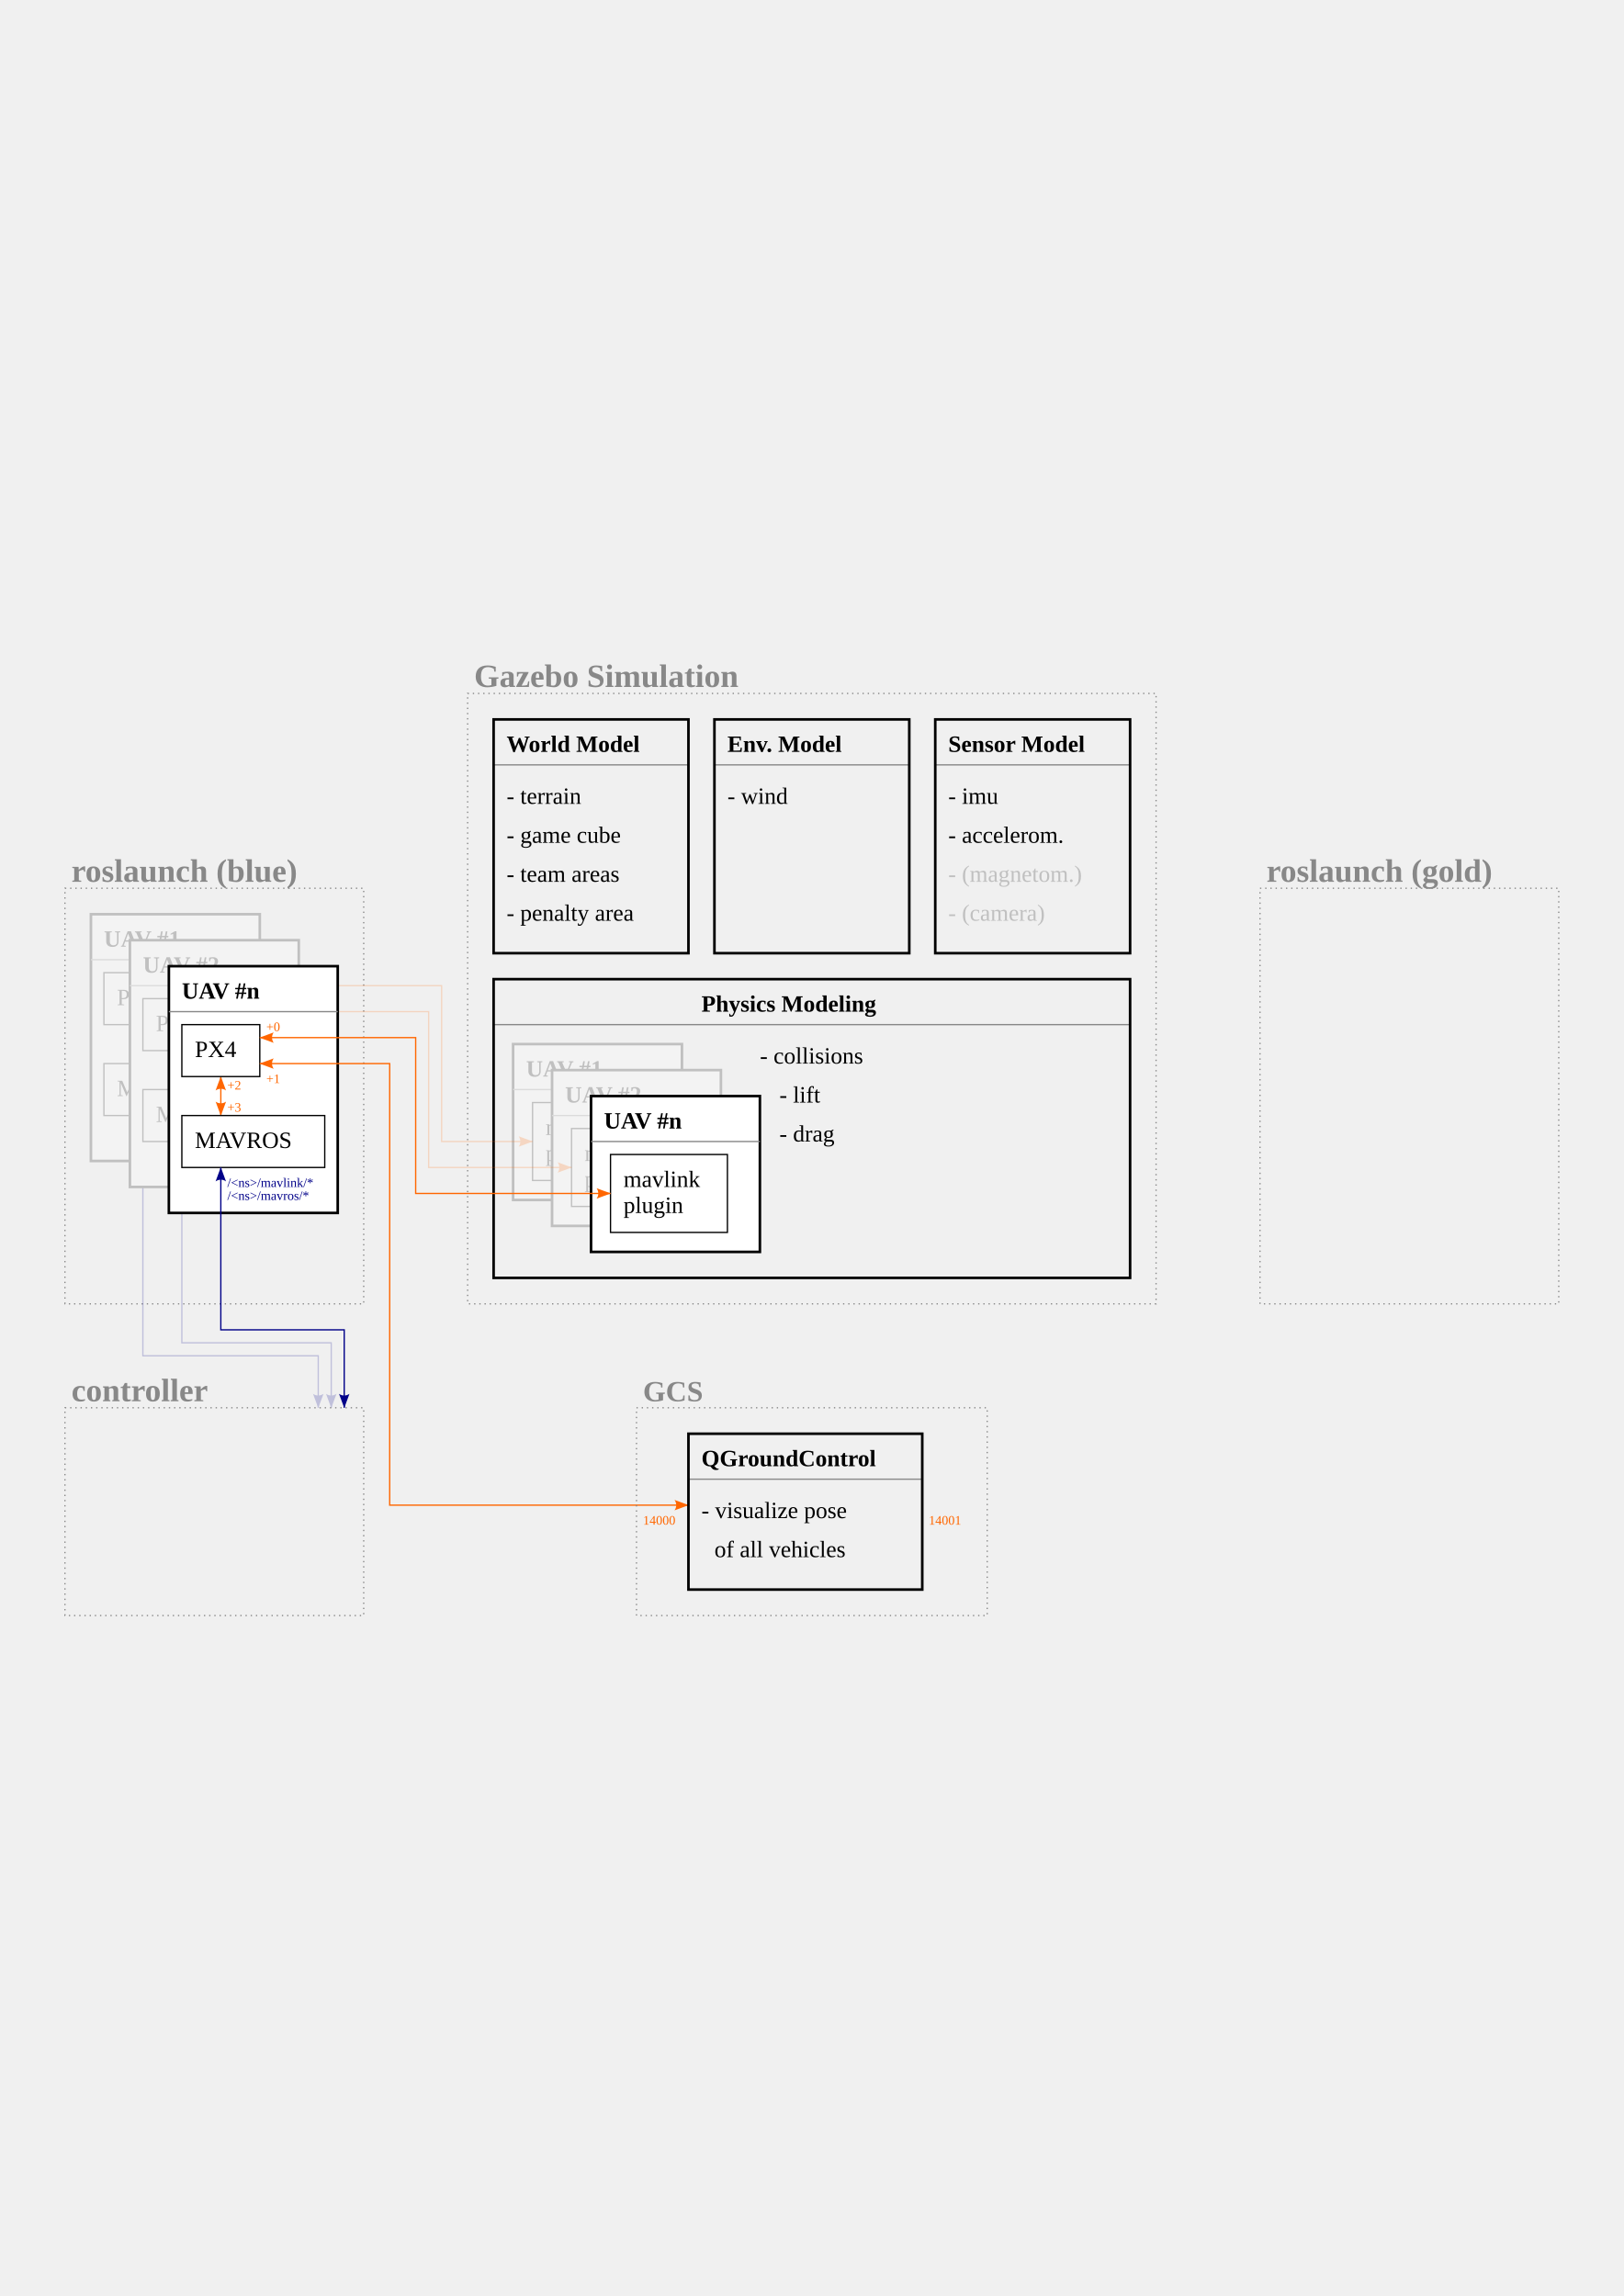
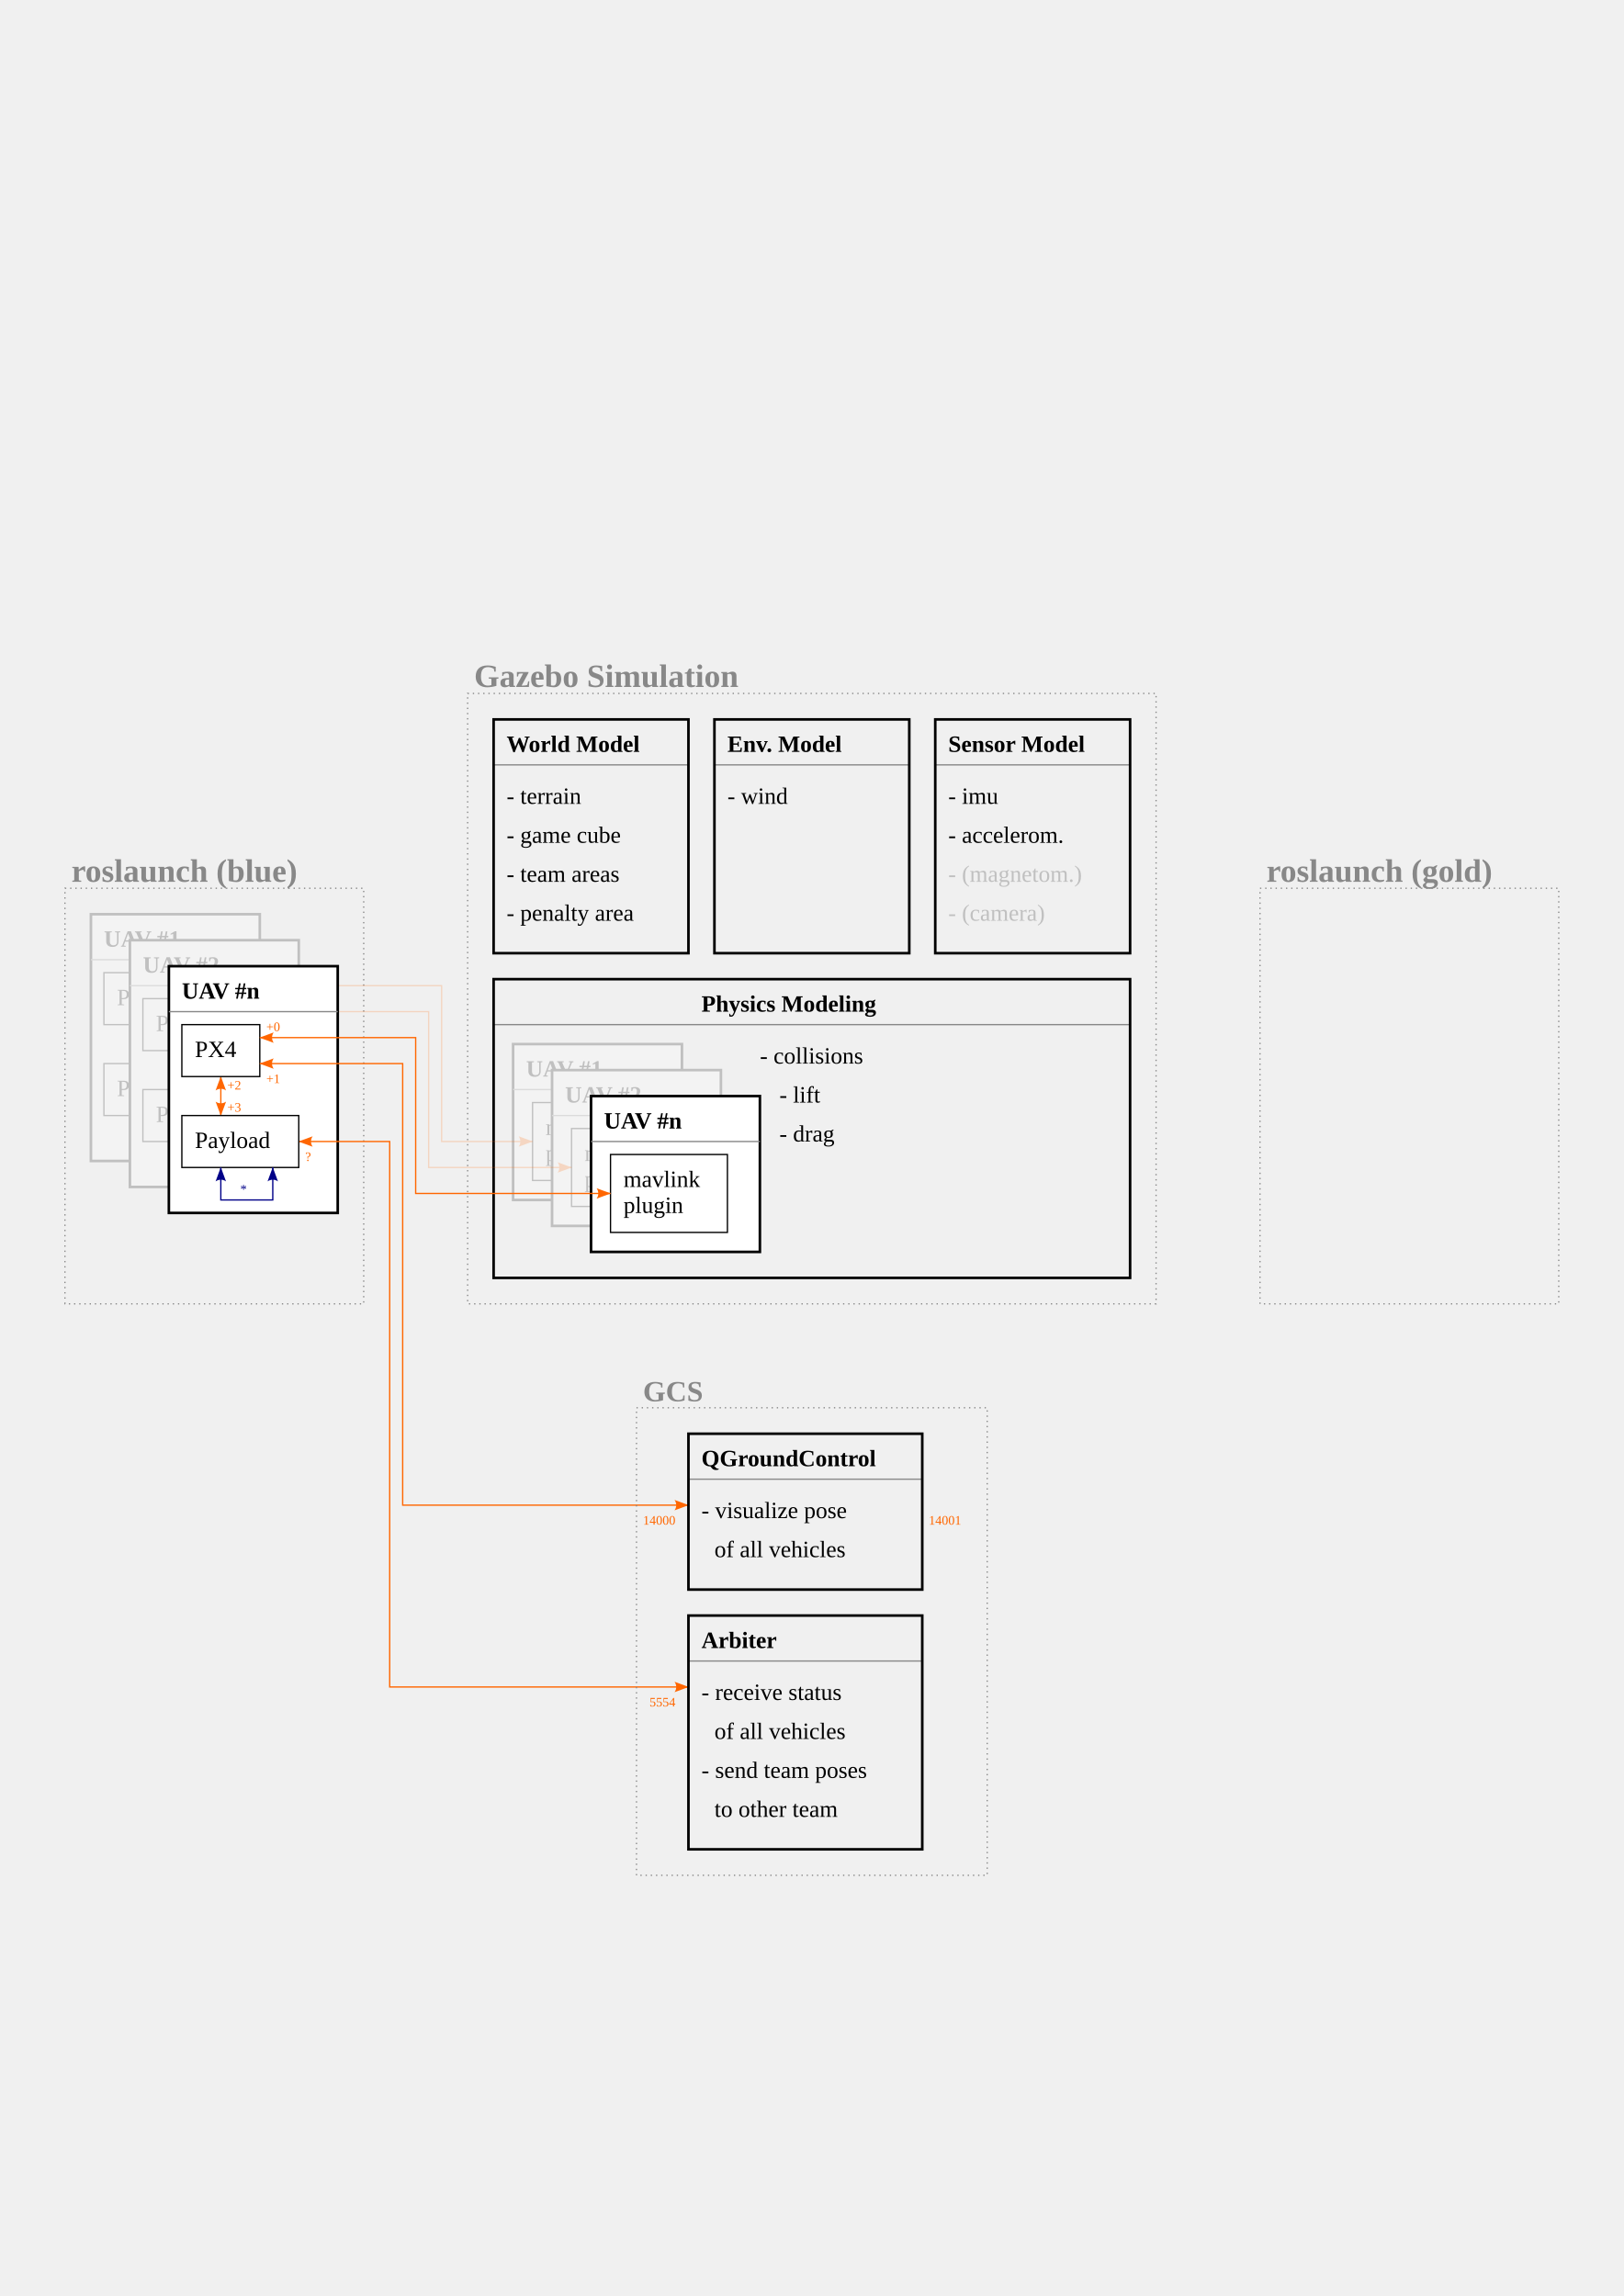
<svg xmlns="http://www.w3.org/2000/svg" height="297mm" style="background:#fff" version="1.1" viewBox="0 0 1250 800" width="210mm">
  <defs>
    <marker id="MavlinkArrowEnd" orient="auto" overflow="visible" refX="0.0" refY="0.0">
      <path d="m8.719 4.034l-10.926-4.018 10.926-4.018c-1.746 2.372-1.736 5.617 0 8.035z" fill="#f60" fill-rule="evenodd" stroke="#f60" stroke-linejoin="round" stroke-width="0" transform="rotate(180) translate(2)" />
    </marker>
    <marker id="MavlinkArrowStart" orient="auto" overflow="visible" refX="0.0" refY="0.0">
      <path d="m8.719 4.034l-10.926-4.018 10.926-4.018c-1.746 2.372-1.736 5.617 0 8.035z" fill="#f60" fill-rule="evenodd" stroke="#f60" stroke-linejoin="round" stroke-width="0" transform="translate(2)" />
    </marker>
    <marker id="RosArrowEnd" orient="auto" overflow="visible" refX="0.0" refY="0.0">
      <path d="m8.719 4.034l-10.926-4.018 10.926-4.018c-1.746 2.372-1.736 5.617 0 8.035z" fill="#008" fill-rule="evenodd" stroke="#008" stroke-linejoin="round" stroke-width="0" transform="rotate(180) translate(2)" />
    </marker>
    <marker id="RosArrowStart" orient="auto" overflow="visible" refX="0.0" refY="0.0">
      <path d="m8.719 4.034l-10.926-4.018 10.926-4.018c-1.746 2.372-1.736 5.617 0 8.035z" fill="#008" fill-rule="evenodd" stroke="#008" stroke-linejoin="round" stroke-width="0" transform="translate(2)" />
    </marker>
  </defs>
  <g id="gazebo" transform="translate(360 50)">
    <rect id="gazebo_box" fill="none" height="470" stroke="#888" stroke-dasharray="1, 3" style="image-rendering:auto" width="530" />
    <text id="gazebo_box_title">
      <tspan fill="#888" font-size="25px" font-weight="bold" x="5" y="-5">Gazebo Simulation</tspan>
    </text>
    <g transform="translate(20 20)">
      <g id="gazebo_world_model">
        <line stroke="#888" x2="150" y1="35" y2="35" />
        <rect fill="none" height="180" stroke="#000" stroke-width="2" width="150" />
        <g transform="translate(10)">
          <text>
            <tspan font-size="18px" font-weight="bold" y="25">World Model</tspan>
          </text>
          <text>
            <tspan font-size="18px" y="65">- terrain</tspan>
          </text>
          <text>
            <tspan font-size="18px" y="95">- game cube</tspan>
          </text>
          <text>
            <tspan font-size="18px" y="125">- team areas</tspan>
          </text>
          <text>
            <tspan font-size="18px" y="155">- penalty area</tspan>
          </text>
        </g>
      </g>
      <g id="gazebo_environment_model" transform="translate(170)">
        <line stroke="#888" x2="150" y1="35" y2="35" />
        <rect fill="none" height="180" stroke="#000" stroke-width="2" width="150" />
        <g transform="translate(10)">
          <text>
            <tspan font-size="18px" font-weight="bold" y="25">Env. Model</tspan>
          </text>
          <text>
            <tspan font-size="18px" y="65">- wind</tspan>
          </text>
        </g>
      </g>
      <g id="gazebo_sensor_model" transform="translate(340)">
        <line stroke="#888" x2="150" y1="35" y2="35" />
        <rect fill="none" height="180" stroke="#000" stroke-width="2" width="150" />
        <g transform="translate(10)">
          <text>
            <tspan font-size="18px" font-weight="bold" y="25">Sensor Model</tspan>
          </text>
          <text>
            <tspan font-size="18px" y="65">- imu</tspan>
          </text>
          <text>
            <tspan font-size="18px" y="95">- accelerom.</tspan>
          </text>
          <text opacity=".2">
            <tspan font-size="18px" y="125">- (magnetom.)</tspan>
          </text>
          <text opacity=".2">
            <tspan font-size="18px" y="155">- (camera)</tspan>
          </text>
        </g>
      </g>
      <g id="gazebo_physic_model" transform="translate(0 200)">
        <line stroke="#888" x2="490" y1="35" y2="35" />
        <rect fill="none" height="230" stroke="#000" stroke-width="2" width="490" />
        <g transform="translate(10)">
          <text>
            <tspan font-size="18px" font-weight="bold" x="150" y="25">Physics Modeling</tspan>
          </text>
        </g>
        <g transform="translate(205)">
          <text>
            <tspan font-size="18px" y="65">- collisions</tspan>
          </text>
          <text>
            <tspan font-size="18px" x="15" y="95">- lift</tspan>
          </text>
          <text>
            <tspan font-size="18px" x="15" y="125">- drag</tspan>
          </text>
        </g>
        <g opacity=".2">
          <g transform="translate(15 50)">
            <rect fill="#fff" height="120" stroke="#000" stroke-width="2" width="130" />
            <line stroke="#888" x2="130" y1="35" y2="35" />
            <g transform="translate(10)">
              <text>
                <tspan font-size="18px" font-weight="bold" y="25">UAV #1</tspan>
              </text>
              <g transform="translate(0 45)">
                <rect fill="none" height="60" stroke="#000" width="90" x="5" />
                <text>
                  <tspan font-size="18px" x="15" y="25">mavlink</tspan>
                </text>
                <text>
                  <tspan font-size="18px" x="15" y="45">plugin</tspan>
                </text>
              </g>
            </g>
          </g>
          <g transform="translate(45 70)">
            <rect fill="#fff" height="120" stroke="#000" stroke-width="2" width="130" />
            <line stroke="#888" x2="130" y1="35" y2="35" />
            <g transform="translate(10)">
              <text>
                <tspan font-size="18px" font-weight="bold" y="25">UAV #2</tspan>
              </text>
              <g transform="translate(0 45)">
                <rect fill="none" height="60" stroke="#000" width="90" x="5" />
                <text>
                  <tspan font-size="18px" x="15" y="25">mavlink</tspan>
                </text>
                <text>
                  <tspan font-size="18px" x="15" y="45">plugin</tspan>
                </text>
              </g>
            </g>
          </g>
        </g>
        <g id="gazebo_blue_uavN" transform="translate(75 90)">
          <rect fill="#fff" height="120" stroke="#000" stroke-width="2" width="130" />
          <line stroke="#888" x2="130" y1="35" y2="35" />
          <g transform="translate(10)">
            <text>
              <tspan font-size="18px" font-weight="bold" y="25">UAV #n</tspan>
            </text>
            <g transform="translate(0 45)">
              <rect fill="none" height="60" stroke="#000" width="90" x="5" />
              <text>
                <tspan font-size="18px" x="15" y="25">mavlink</tspan>
              </text>
              <text>
                <tspan font-size="18px" x="15" y="45">plugin</tspan>
              </text>
            </g>
          </g>
        </g>
      </g>
    </g>
  </g>
  <g id="roslaunch_blue" transform="translate(50 200)">
    <rect id="roslaunch_blue_box" fill="none" height="320" stroke="#888" stroke-dasharray="1, 3" style="image-rendering:auto" width="230" />
    <text id="roslaunch_blue_box_title">
      <tspan fill="#888" font-size="25px" font-weight="bold" x="5" y="-5">roslaunch (blue)</tspan>
    </text>
    <g opacity=".2">
      <g transform="translate(20 20)">
        <rect fill="#fff" height="190" stroke="#000" stroke-width="2" width="130" />
        <line stroke="#888" x2="130" y1="35" y2="35" />
        <g transform="translate(10)">
          <text>
            <tspan font-size="18px" font-weight="bold" y="25">UAV #1</tspan>
          </text>
          <g transform="translate(0 45)">
            <rect fill="none" height="40" stroke="#000" width="60" />
            <text>
              <tspan font-size="18px" x="10" y="25">PX4</tspan>
            </text>
            <g transform="translate(60 10)">
              <path d="m0 0h200v120h70" fill="none" marker-end="url(#MavlinkArrowEnd)" marker-start="url(#MavlinkArrowStart)" stroke="#f60" />
            </g>
          </g>
          <g transform="translate(0 115)">
-             <rect fill="none" height="40" stroke="#000" width="110" />
-             <text>
-               <tspan font-size="18px" x="10" y="25">MAVROS</tspan>
-             </text>
-             <g transform="translate(30 40)">
-               <path d="m0 0v185h135v40" fill="none" marker-end="url(#RosArrowEnd)" marker-start="url(#RosArrowStart)" stroke="#008" />
-             </g>
+             <rect fill="none" height="40" stroke="#000" width="90" />
+             <text>
+               <tspan font-size="18px" x="10" y="25">Payload</tspan>
+             </text>
          </g>
        </g>
      </g>
      <g transform="translate(50 40)">
        <rect fill="#fff" height="190" stroke="#000" stroke-width="2" width="130" />
        <line stroke="#888" x2="130" y1="35" y2="35" />
        <g transform="translate(10)">
          <text>
            <tspan font-size="18px" font-weight="bold" y="25">UAV #2</tspan>
          </text>
          <g transform="translate(0 45)">
            <rect fill="none" height="40" stroke="#000" width="60" />
            <text>
              <tspan font-size="18px" x="10" y="25">PX4</tspan>
            </text>
            <g transform="translate(60 10)">
              <path d="m0 0h160v120h110" fill="none" marker-end="url(#MavlinkArrowEnd)" marker-start="url(#MavlinkArrowStart)" stroke="#f60" />
            </g>
          </g>
          <g transform="translate(0 115)">
-             <rect fill="none" height="40" stroke="#000" width="110" />
-             <text>
-               <tspan font-size="18px" x="10" y="25">MAVROS</tspan>
-             </text>
-             <g transform="translate(30 40)">
-               <path d="m0 0v155h115v50" fill="none" marker-end="url(#RosArrowEnd)" marker-start="url(#RosArrowStart)" stroke="#008" />
-             </g>
+             <rect fill="none" height="40" stroke="#000" width="90" />
+             <text>
+               <tspan font-size="18px" x="10" y="25">Payload</tspan>
+             </text>
          </g>
        </g>
      </g>
    </g>
    <g id="roslaunch_blue_uavN" transform="translate(80 60)">
      <rect fill="#fff" height="190" stroke="#000" stroke-width="2" width="130" />
      <line stroke="#888" x2="130" y1="35" y2="35" />
      <g transform="translate(10)">
        <text>
          <tspan font-size="18px" font-weight="bold" y="25">UAV #n</tspan>
        </text>
        <g transform="translate(30 85)">
          <line marker-end="url(#MavlinkArrowEnd)" marker-start="url(#MavlinkArrowStart)" stroke="#f60" y2="30" />
          <text>
            <tspan fill="#f60" font-size="10px" x="5" y="10">+2</tspan>
          </text>
          <text>
            <tspan fill="#f60" font-size="10px" x="5" y="27">+3</tspan>
          </text>
        </g>
        <g transform="translate(0 45)">
          <rect fill="none" height="40" stroke="#000" width="60" />
          <text>
            <tspan font-size="18px" x="10" y="25">PX4</tspan>
          </text>
          <g transform="translate(60 10)">
            <path d="m0 0h120v120h150" fill="none" marker-end="url(#MavlinkArrowEnd)" marker-start="url(#MavlinkArrowStart)" stroke="#f60" />
            <text>
              <tspan fill="#f60" font-size="10px" x="5" y="-5">+0</tspan>
            </text>
          </g>
          <g transform="translate(60 30)">
-             <path d="m0 0h100v340h230" fill="none" marker-end="url(#MavlinkArrowEnd)" marker-start="url(#MavlinkArrowStart)" stroke="#f60" />
+             <path d="m0 0h110v340h220" fill="none" marker-end="url(#MavlinkArrowEnd)" marker-start="url(#MavlinkArrowStart)" stroke="#f60" />
            <text>
              <tspan fill="#f60" font-size="10px" x="5" y="15">+1</tspan>
            </text>
            <text>
              <tspan fill="#f60" font-size="10px" x="295" y="355">14000</tspan>
            </text>
            <text>
              <tspan fill="#f60" font-size="10px" x="515" y="355">14001</tspan>
            </text>
          </g>
+           <g transform="translate(90 90)">
+             <path d="m0 0h70v420h230" fill="none" marker-end="url(#MavlinkArrowEnd)" marker-start="url(#MavlinkArrowStart)" stroke="#f60" />
+             <text>
+               <tspan fill="#f60" font-size="10px" x="5" y="15">?</tspan>
+             </text>
+             <text>
+               <tspan fill="#f60" font-size="10px" x="270" y="435">5554</tspan>
+             </text>
+           </g>
        </g>
        <g transform="translate(0 115)">
-           <rect fill="none" height="40" stroke="#000" width="110" />
-           <text>
-             <tspan font-size="18px" x="10" y="25">MAVROS</tspan>
+           <rect fill="none" height="40" stroke="#000" width="90" />
+           <text>
+             <tspan font-size="18px" x="10" y="25">Payload</tspan>
          </text>
          <g transform="translate(30 40)">
-             <path d="m0 0v125h95v60" fill="none" marker-end="url(#RosArrowEnd)" marker-start="url(#RosArrowStart)" stroke="#008" />
-             <text>
-               <tspan fill="#008" font-size="10px" x="5" y="15">/&lt;ns&gt;/mavlink/*</tspan>
-             </text>
-             <text>
-               <tspan fill="#008" font-size="10px" x="5" y="25">/&lt;ns&gt;/mavros/*</tspan>
+             <path d="m0 0v25h40v-25" fill="none" marker-end="url(#RosArrowEnd)" marker-start="url(#RosArrowStart)" stroke="#008" />
+             <text>
+               <tspan fill="#008" font-size="10px" x="15" y="20">*</tspan>
            </text>
          </g>
        </g>
      </g>
    </g>
  </g>
  <g id="roslaunch_gold" transform="translate(970 200)">
    <rect fill="none" height="320" stroke="#888" stroke-dasharray="1, 3" style="image-rendering:auto" width="230" />
    <text>
      <tspan fill="#888" font-size="25px" font-weight="bold" x="5" y="-5">roslaunch (gold)</tspan>
    </text>
  </g>
-   <g id="controller_blue" transform="translate(50 600)">
-     <rect fill="none" height="160" stroke="#888" stroke-dasharray="1, 3" style="image-rendering:auto" width="230" />
-     <text>
-       <tspan fill="#888" font-size="25px" font-weight="bold" x="5" y="-5">controller</tspan>
-     </text>
-   </g>
  <g id="groundcontrol" transform="translate(490 600)">
-     <rect fill="none" height="160" stroke="#888" stroke-dasharray="1, 3" style="image-rendering:auto" width="270" />
+     <rect fill="none" height="360" stroke="#888" stroke-dasharray="1, 3" style="image-rendering:auto" width="270" />
    <text>
      <tspan fill="#888" font-size="22.5px" font-weight="bold" x="5" y="-5">GCS</tspan>
    </text>
    <g id="groundcontrolstation" transform="translate(40 20)">
      <line stroke="#888" x2="180" y1="35" y2="35" />
      <rect fill="none" height="120" stroke="#000" stroke-width="2" width="180" />
      <g transform="translate(10)">
        <text>
          <tspan font-size="18px" font-weight="bold" y="25">QGroundControl</tspan>
        </text>
        <text>
          <tspan font-size="18px" y="65">- visualize pose</tspan>
        </text>
        <text>
          <tspan font-size="18px" x="10" y="95">of all vehicles</tspan>
        </text>
      </g>
    </g>
+     <g id="arbiter" transform="translate(40 160)">
+       <line stroke="#888" x2="180" y1="35" y2="35" />
+       <rect fill="none" height="180" stroke="#000" stroke-width="2" width="180" />
+       <g transform="translate(10)">
+         <text>
+           <tspan font-size="18px" font-weight="bold" y="25">Arbiter</tspan>
+         </text>
+         <text>
+           <tspan font-size="18px" y="65">- receive status</tspan>
+         </text>
+         <text>
+           <tspan font-size="18px" x="10" y="95">of all vehicles</tspan>
+         </text>
+         <text>
+           <tspan font-size="18px" y="125">- send team poses</tspan>
+         </text>
+         <text>
+           <tspan font-size="18px" x="10" y="155">to other team</tspan>
+         </text>
+       </g>
+     </g>
  </g>
</svg>
